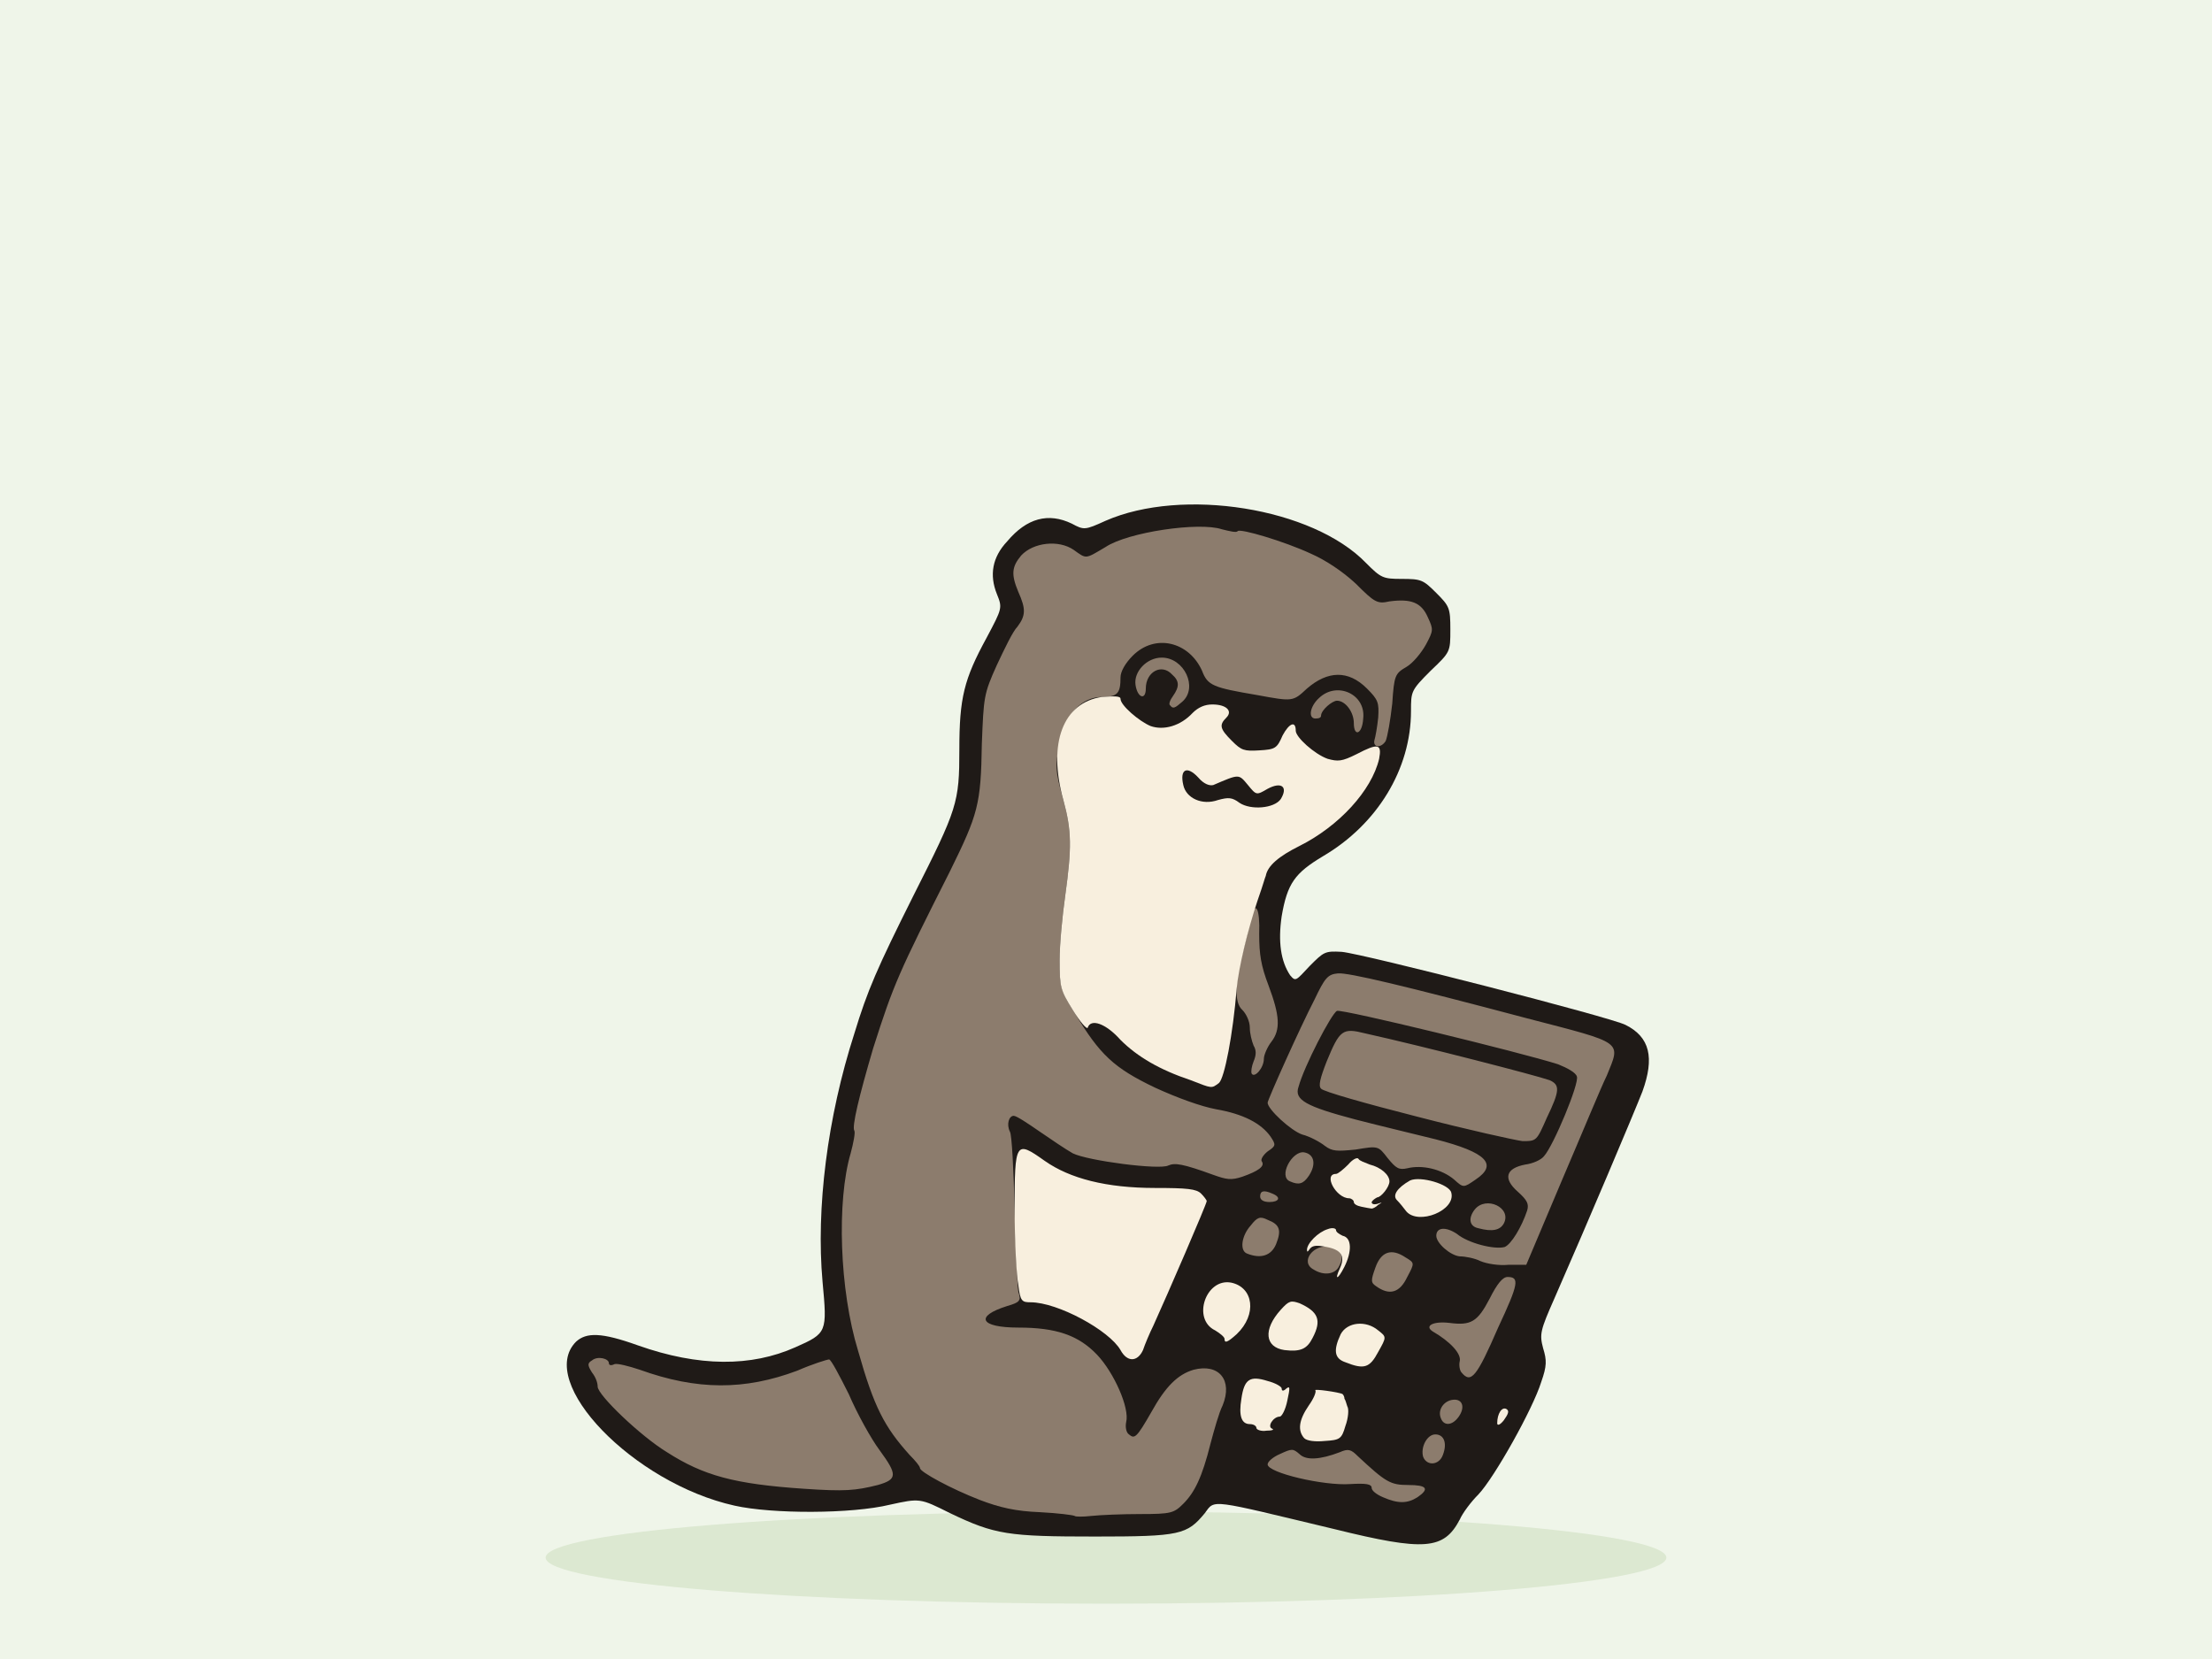
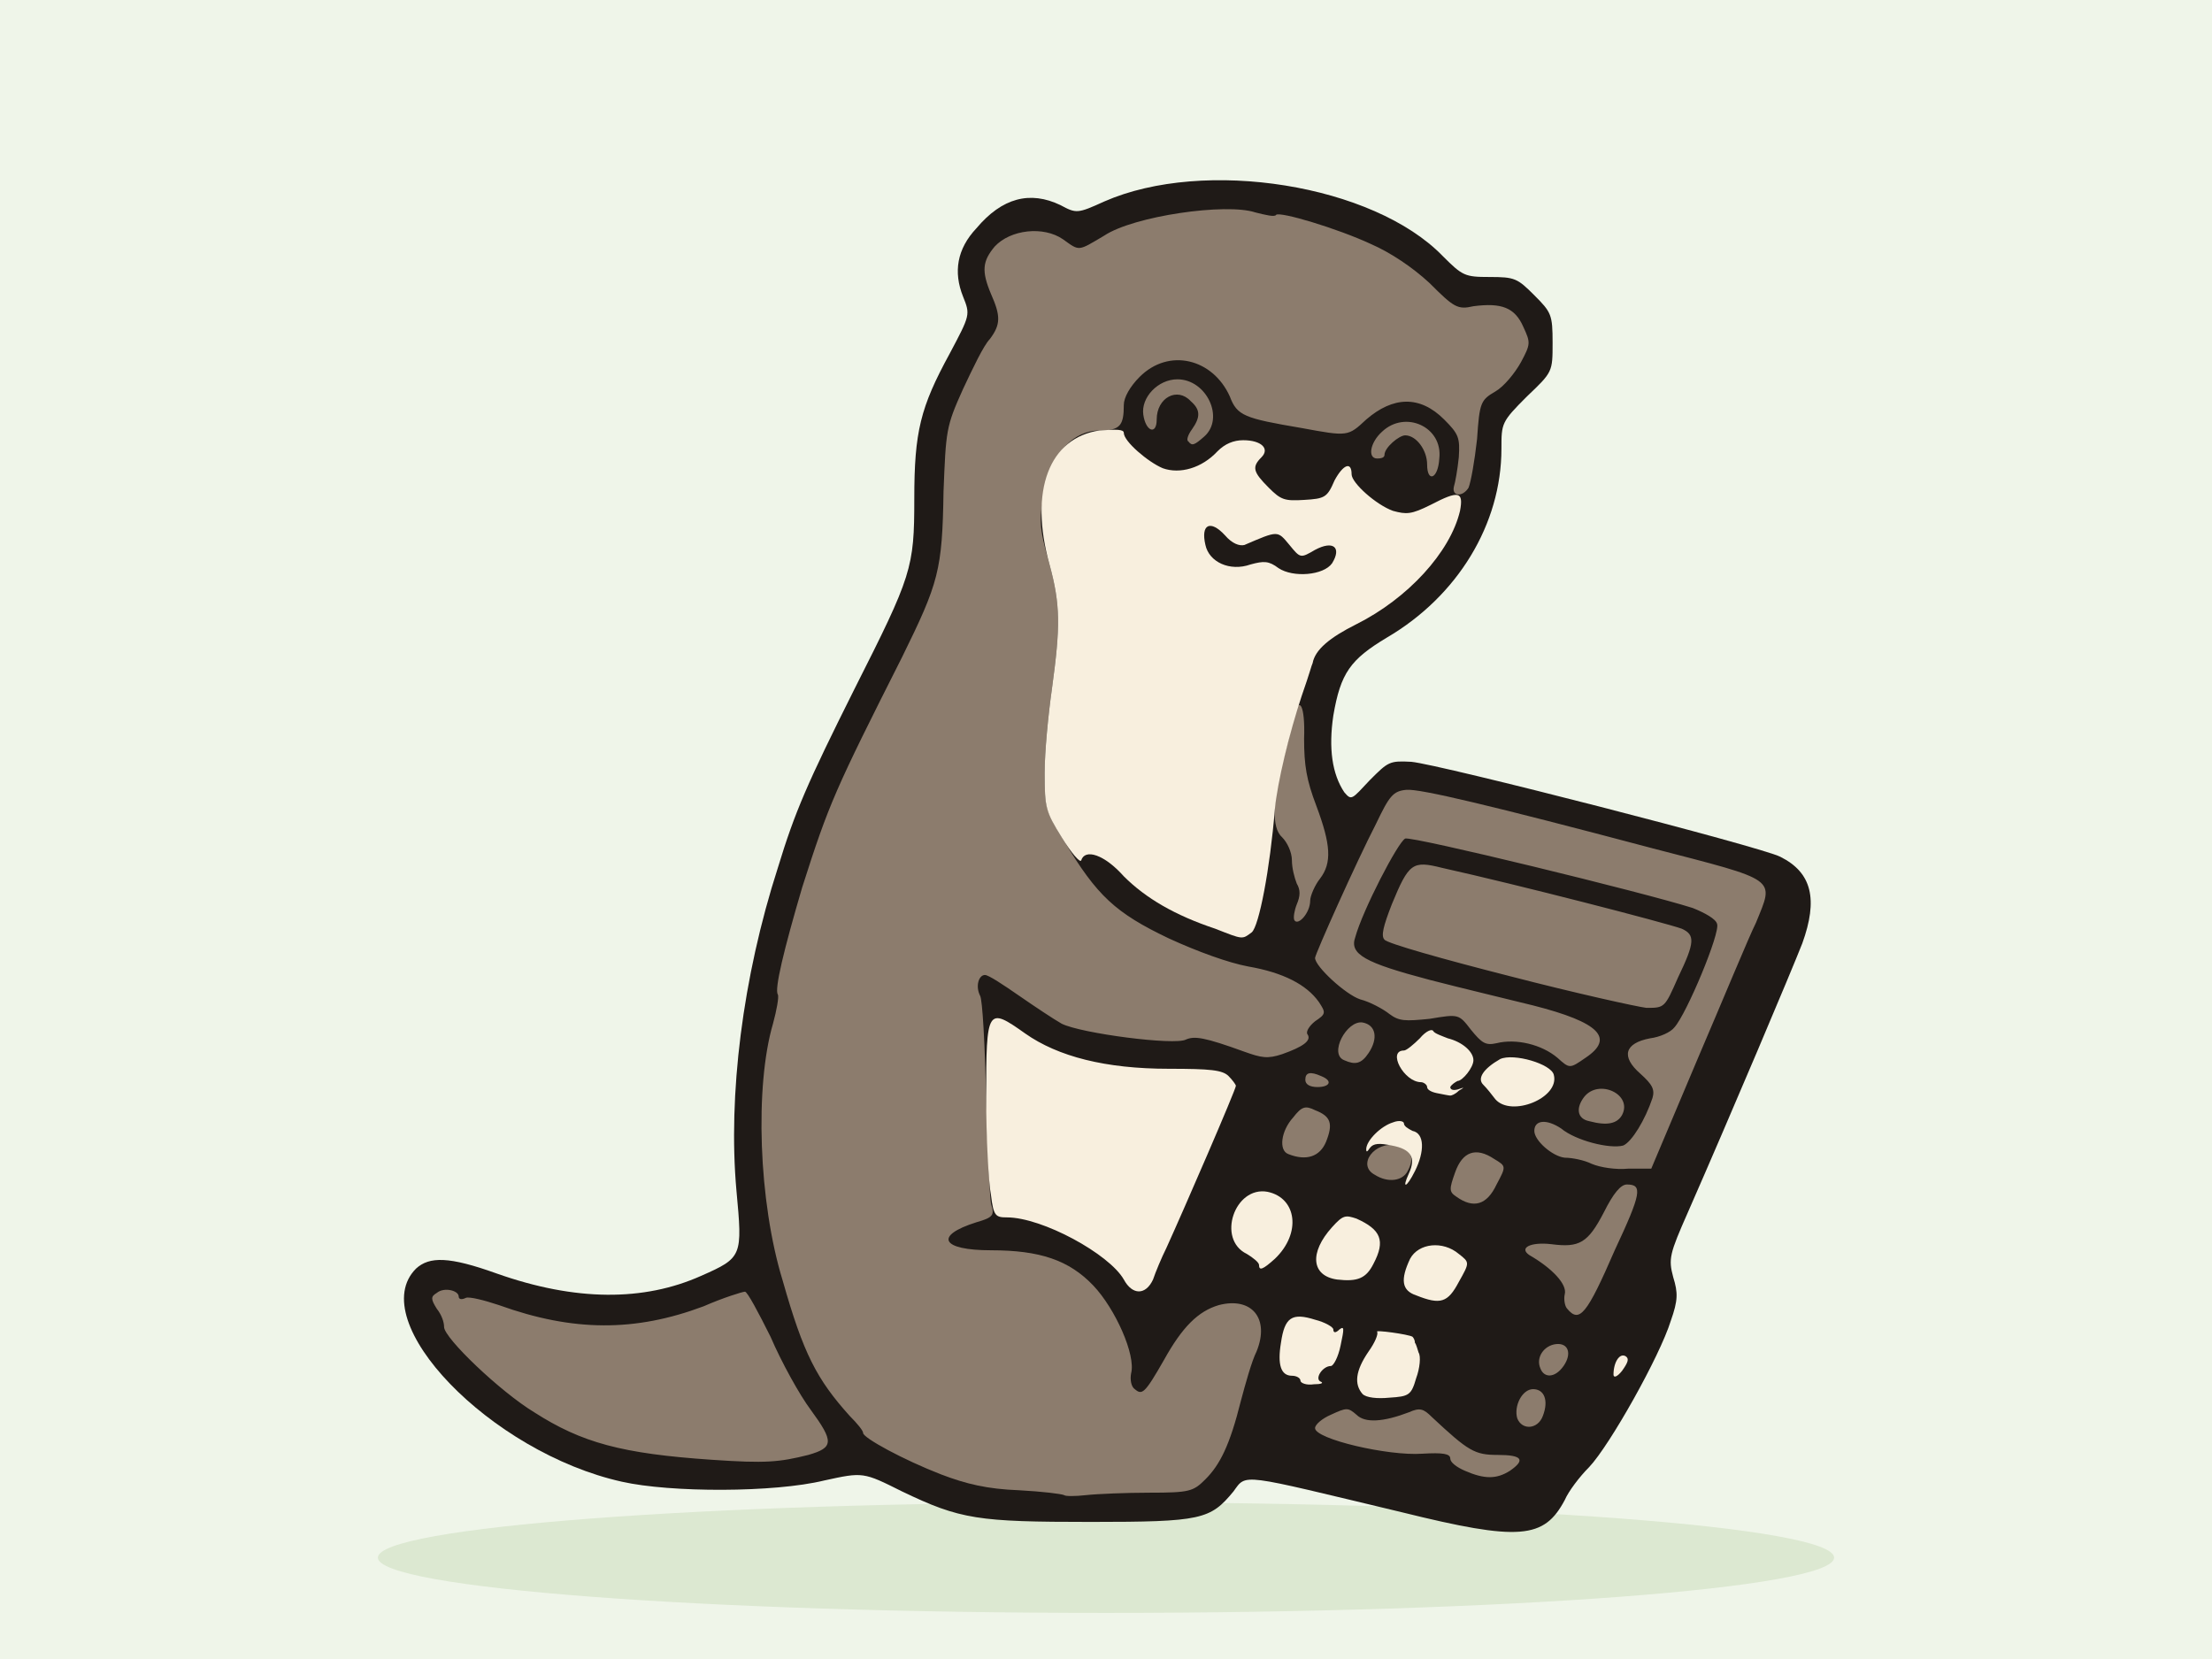
<svg xmlns="http://www.w3.org/2000/svg" viewBox="0 0 240 180">
  <rect width="240" height="180" fill="#EFF5E9" />
-   <ellipse cx="120.0" cy="169" rx="60.8" ry="5" fill="#DCE8D1" />
-   <svg x="56.7" y="50.0" width="126.7" height="122.0" viewBox="0 0 124.6 120" fill-rule="evenodd">
+   <ellipse cx="120.0" cy="169" rx="79.0" ry="6" fill="#DCE8D1" />
+   <svg x="37.6" y="13.4" width="164.7" height="158.6" viewBox="0 0 124.6 120" fill-rule="evenodd">
    <path d="M86.6 114.0C73.2 110.8 73.9 110.8 72.8 112.3C70.9 114.6 70.2 114.8 61.1 114.8C51.8 114.8 50.4 114.6 45.6 112.3C42.4 110.7 42.4 110.7 39.2 111.4C35.1 112.4 26.6 112.4 22.6 111.5C11.8 109.1 1.4 98.3 5.7 94.0C6.8 93.0 8.4 93.0 12.3 94.4C18.8 96.7 24.4 96.7 29.1 94.6C32.5 93.1 32.5 93.0 32.0 87.6C31.3 79.8 32.5 70.1 35.4 61.1C36.8 56.5 37.8 54.2 41.7 46.4C46.4 37.1 46.6 36.5 46.6 30.8C46.6 25.3 47.1 23.3 49.5 18.9C51.2 15.7 51.2 15.7 50.6 14.2C49.8 12.2 50.1 10.3 51.7 8.6C53.8 6.1 56.1 5.5 58.6 6.7C59.9 7.4 60.0 7.4 62.2 6.4C70.4 2.8 84.3 5.0 90.0 10.9C91.6 12.5 91.8 12.6 93.8 12.6C95.9 12.6 96.1 12.7 97.5 14.1C98.9 15.5 99.0 15.7 99.0 18.0C99.0 20.4 99.0 20.4 96.9 22.4C94.8 24.5 94.8 24.6 94.8 26.7C94.8 32.9 91.2 38.8 85.4 42.2C82.4 44.0 81.6 45.1 81.0 48.6C80.6 51.3 80.9 53.4 81.9 54.9C82.5 55.6 82.5 55.5 84.0 53.9C85.5 52.4 85.6 52.3 87.4 52.4C89.7 52.6 116.2 59.4 117.7 60.2C120.3 61.5 120.8 63.7 119.5 67.3C118.6 69.6 113.7 81.2 110.1 89.4C108.6 92.8 108.5 93.2 108.9 94.7C109.3 96.0 109.3 96.6 108.7 98.3C107.8 101.2 103.7 108.5 102.0 110.3C101.2 111.1 100.3 112.3 100.0 113.0C98.3 116.2 96.3 116.4 86.6 114.0Z" fill="#1F1A17" />
    <path d="M58.9 112.6C58.7 112.5 57.1 112.3 55.2 112.2C52.6 112.1 50.9 111.7 48.8 110.9C45.7 109.7 42.4 107.9 42.4 107.5C42.4 107.3 41.9 106.7 41.3 106.1C38.6 103.1 37.5 101.0 35.8 95.0C33.8 88.5 33.5 79.0 35.0 73.9C35.3 72.8 35.5 71.7 35.4 71.5C35.1 71.1 35.9 67.8 37.4 62.7C39.6 55.8 40.1 54.7 45.6 43.8C48.6 37.7 48.9 36.7 49.0 30.2C49.2 25.2 49.2 24.9 50.6 21.8C51.4 20.1 52.3 18.2 52.8 17.7C53.7 16.5 53.7 15.8 52.9 14.0C52.1 12.1 52.2 11.3 53.2 10.1C54.5 8.7 57.2 8.4 58.8 9.5C60.2 10.5 60.0 10.5 62.2 9.2C64.6 7.6 72.2 6.5 74.6 7.3C75.4 7.5 76.2 7.7 76.3 7.5C76.6 7.2 81.3 8.6 84.1 9.9C85.7 10.6 87.5 11.8 88.9 13.1C90.9 15.1 91.2 15.3 92.5 15.0C94.8 14.7 95.9 15.1 96.6 16.7C97.2 18.0 97.2 18.1 96.4 19.6C95.9 20.5 95.0 21.6 94.3 22.0C93.1 22.7 93.0 22.9 92.8 25.9C92.6 27.7 92.3 29.4 92.1 29.9C91.6 30.7 90.7 30.6 90.9 29.8C91.0 29.5 91.2 28.4 91.3 27.4C91.4 25.8 91.3 25.5 90.1 24.3C88.1 22.3 85.9 22.4 83.7 24.3C82.2 25.7 82.2 25.7 78.4 25.0C73.7 24.2 73.1 24.0 72.5 22.4C71.1 19.3 67.5 18.4 65.1 20.8C64.3 21.6 63.8 22.5 63.8 23.1C63.8 24.8 63.5 25.2 61.8 25.2C59.7 25.2 58.0 27.0 57.4 29.7C56.8 32.5 56.8 33.0 57.7 36.2C58.6 39.5 58.6 41.3 57.9 46.4C57.6 48.5 57.3 51.6 57.3 53.3C57.3 56.2 57.4 56.5 58.9 58.9C61.6 63.4 63.1 64.8 67.5 66.9C69.9 68.0 72.4 68.9 74.0 69.2C76.9 69.7 78.8 70.7 79.8 72.1C80.4 73.0 80.4 73.1 79.5 73.7C79.0 74.1 78.7 74.6 78.9 74.8C79.2 75.3 78.5 75.8 76.8 76.4C75.6 76.8 75.1 76.7 73.7 76.2C70.4 75.0 69.6 74.9 68.9 75.2C68.0 75.7 60.3 74.7 58.7 73.9C58.0 73.5 56.5 72.5 55.2 71.6C53.9 70.7 52.7 69.9 52.4 69.9C51.9 69.9 51.6 70.8 52.0 71.6C52.2 71.9 52.4 75.7 52.5 80.0C52.6 84.2 52.8 88.2 52.9 88.7C53.2 89.6 53.1 89.8 51.7 90.2C48.2 91.3 48.8 92.5 52.9 92.5C56.9 92.5 59.3 93.3 61.3 95.4C63.1 97.3 64.8 101.1 64.4 102.6C64.3 103.1 64.4 103.7 64.7 103.9C65.3 104.4 65.5 104.3 67.1 101.5C68.6 98.8 69.9 97.5 71.6 97.0C74.3 96.3 75.8 98.1 74.7 100.8C74.3 101.6 73.8 103.4 73.4 104.9C72.5 108.5 71.7 110.1 70.5 111.3C69.5 112.3 69.2 112.4 65.9 112.4C64.0 112.4 61.6 112.5 60.7 112.6C59.8 112.7 59.0 112.7 58.9 112.6ZM91.8 110.6C91.1 110.3 90.6 109.9 90.6 109.6C90.6 109.2 90.0 109.1 88.3 109.2C85.5 109.4 79.5 108.0 79.5 107.1C79.5 106.8 80.1 106.3 80.8 106.0C82.1 105.4 82.2 105.4 82.9 106.0C83.6 106.7 85.1 106.6 87.2 105.8C88.1 105.4 88.4 105.5 89.1 106.2C92.1 109.0 92.6 109.3 94.5 109.3C96.5 109.3 96.8 109.7 95.5 110.6C94.4 111.3 93.4 111.3 91.8 110.6ZM30.0 109.7C22.6 109.2 19.3 108.3 15.4 105.8C12.6 104.1 8.0 99.7 8.0 98.8C8.0 98.4 7.8 97.8 7.4 97.3C6.9 96.5 6.9 96.3 7.4 96.0C8.0 95.5 9.2 95.8 9.2 96.3C9.2 96.5 9.4 96.6 9.8 96.4C10.1 96.3 11.3 96.6 12.5 97.0C18.6 99.2 23.7 99.2 29.3 97.1C30.9 96.4 32.5 95.9 32.7 95.9C32.9 95.9 33.8 97.6 34.8 99.6C35.7 101.7 37.2 104.4 38.1 105.6C40.0 108.2 40.0 108.7 37.9 109.3C35.5 109.9 34.4 110.0 30.0 109.7ZM96.1 106.3C95.8 105.3 96.5 103.9 97.4 103.9C98.3 103.9 98.7 104.8 98.2 106.1C97.8 107.2 96.5 107.3 96.1 106.3ZM98.0 102.2C97.6 101.3 98.3 100.3 99.3 100.2C100.3 100.1 100.6 101.0 99.9 102.0C99.2 103.0 98.3 103.0 98.0 102.2ZM100.2 97.3C100.0 97.1 99.9 96.5 100.0 96.1C100.2 95.3 99.0 94.0 97.1 92.9C96.2 92.3 97.2 91.8 98.9 92.0C101.2 92.3 101.9 91.9 103.2 89.4C104.0 87.8 104.6 87.1 105.1 87.1C106.4 87.1 106.3 87.8 104.1 92.5C101.8 97.8 101.2 98.5 100.2 97.3ZM91.1 88.1C90.5 87.7 90.5 87.5 91.0 86.1C91.6 84.4 92.7 84.0 94.2 85.0C95.2 85.6 95.2 85.6 94.4 87.1C93.6 88.8 92.5 89.1 91.1 88.1ZM84.4 86.3C82.9 85.5 84.4 83.5 86.2 83.9C87.4 84.2 87.7 84.9 87.1 86.0C86.7 86.8 85.5 87.0 84.4 86.3ZM102.2 85.4C101.6 85.1 100.6 84.9 100.0 84.9C99.0 84.8 97.5 83.5 97.5 82.7C97.5 81.8 98.5 81.7 99.7 82.5C100.9 83.5 103.7 84.2 104.8 83.9C105.5 83.6 106.6 81.8 107.2 80.0C107.4 79.3 107.2 78.9 106.2 78.0C104.6 76.6 104.9 75.5 107.0 75.1C107.8 75.0 108.7 74.6 109.0 74.2C110.0 73.1 112.8 66.4 112.5 65.7C112.4 65.3 111.5 64.8 110.5 64.4C106.4 63.1 87.5 58.5 86.9 58.7C86.3 59.0 83.4 64.6 82.8 66.8C82.3 68.2 83.6 68.9 88.9 70.3C91.6 71.0 95.4 71.9 97.4 72.4C102.9 73.8 104.1 75.1 101.7 76.7C100.4 77.6 100.4 77.6 99.4 76.7C98.1 75.6 96.0 75.1 94.4 75.5C93.5 75.7 93.2 75.5 92.3 74.4C91.3 73.1 91.3 73.1 88.9 73.5C86.9 73.7 86.4 73.7 85.6 73.1C85.1 72.7 84.0 72.1 83.2 71.9C82.0 71.5 79.5 69.2 79.5 68.5C79.5 68.2 82.9 60.6 84.5 57.5C85.6 55.2 85.9 54.8 87.0 54.7C88.1 54.6 94.0 56.0 107.2 59.5C117.6 62.2 117.2 61.9 115.7 65.6C115.1 66.8 113.0 71.9 110.9 76.8L107.1 85.8 L105.2 85.8C104.2 85.9 102.9 85.7 102.2 85.4ZM77.3 84.6C76.5 84.3 76.7 82.7 77.7 81.6C78.4 80.7 78.7 80.6 79.5 81.0C80.8 81.5 81.0 82.1 80.4 83.6C79.9 84.8 78.8 85.2 77.3 84.6ZM102.0 81.9C101.0 81.7 100.9 80.8 101.6 79.9C102.8 78.4 105.6 79.7 104.7 81.4C104.3 82.1 103.5 82.3 102.0 81.9ZM78.7 78.5C78.7 77.9 79.1 77.8 80.0 78.2C81.0 78.6 80.7 79.1 79.7 79.1C79.1 79.1 78.7 78.9 78.7 78.5ZM81.9 76.9C80.6 76.4 82.1 73.6 83.4 73.8C84.5 74.0 84.7 75.1 83.9 76.3C83.3 77.2 82.8 77.3 81.9 76.9ZM95.5 70.0C90.0 68.6 85.4 67.3 85.2 67.0C84.9 66.7 85.1 65.9 85.8 64.1C87.2 60.7 87.5 60.5 89.9 61.1C96.2 62.5 108.2 65.6 109.6 66.1C110.7 66.6 110.7 67.2 109.3 70.1C108.2 72.6 108.2 72.6 106.7 72.6C105.9 72.5 100.9 71.4 95.5 70.0ZM77.8 65.4C77.7 65.2 77.8 64.6 78.0 64.1C78.3 63.4 78.3 62.9 78.0 62.4C77.8 61.9 77.6 61.1 77.6 60.5C77.6 59.8 77.2 59.0 76.8 58.6C75.9 57.8 76.0 55.6 77.0 51.8C77.3 50.7 77.6 49.4 77.7 48.8C78.2 46.8 78.7 47.8 78.6 50.5C78.6 52.7 78.8 53.9 79.6 56.0C80.8 59.2 80.9 60.7 79.9 62.0C79.5 62.5 79.1 63.4 79.1 63.8C79.1 64.8 78.1 65.9 77.8 65.4ZM88.7 28.0C88.7 26.8 87.8 25.6 86.9 25.6C86.4 25.6 85.2 26.6 85.2 27.2C85.2 27.4 85.0 27.5 84.6 27.5C83.8 27.5 84.0 26.2 85.0 25.3C86.9 23.5 90.0 24.9 89.7 27.5C89.6 29.2 88.7 29.5 88.7 28.0ZM69.1 26.1C68.9 26.0 69.1 25.5 69.4 25.1C70.1 24.1 70.1 23.5 69.3 22.8C68.2 21.6 66.5 22.5 66.5 24.3C66.5 25.6 65.6 25.3 65.4 23.9C65.2 22.5 66.6 21.0 68.2 21.0C70.6 21.0 72.1 24.2 70.4 25.7C69.6 26.4 69.4 26.5 69.1 26.1Z" fill="#8C7C6D" />
    <path d="M83.4 104.3C82.7 103.5 82.8 102.4 83.9 100.8C84.4 100.1 84.7 99.4 84.6 99.2C84.3 99.0 87.2 99.4 87.5 99.6C87.6 99.7 87.7 99.9 87.7 100.1C87.8 100.2 87.9 100.6 88.0 100.9C88.2 101.2 88.1 102.2 87.8 103.0C87.4 104.4 87.2 104.5 85.6 104.6C84.6 104.7 83.7 104.6 83.4 104.3ZM78.3 103.2C78.3 103.0 78.0 102.8 77.6 102.8C76.7 102.8 76.4 101.9 76.7 100.1C77.0 98.0 77.6 97.6 79.5 98.2C80.3 98.4 81.0 98.8 81.0 99.0C81.0 99.3 81.2 99.3 81.5 99.0C81.9 98.7 81.9 98.9 81.6 100.3C81.4 101.3 81.0 102.0 80.8 102.0C80.1 102.0 79.4 103.1 80.0 103.3C80.2 103.4 80.0 103.5 79.4 103.5C78.8 103.6 78.3 103.4 78.3 103.2ZM104.0 102.7C104.0 101.7 104.5 100.9 105.0 101.2C105.3 101.4 105.2 101.7 104.7 102.4C104.3 102.9 104.0 103.0 104.0 102.7ZM87.8 96.2C86.6 95.8 86.5 94.9 87.3 93.2C88.0 91.9 90.0 91.7 91.3 92.8C92.2 93.5 92.2 93.5 91.3 95.1C90.4 96.8 89.8 97.0 87.8 96.2ZM63.8 94.9C62.6 92.8 57.1 89.8 54.2 89.8C53.3 89.8 53.1 89.7 52.9 88.0C52.7 87.0 52.5 83.3 52.5 79.9C52.5 72.6 52.6 72.5 55.7 74.7C58.4 76.6 62.3 77.6 67.5 77.6C70.9 77.6 71.9 77.7 72.4 78.2C72.7 78.5 73.0 78.9 73.0 79.0C73.0 79.3 68.8 89.0 67.3 92.3C66.9 93.1 66.4 94.3 66.2 94.9C65.6 96.2 64.5 96.2 63.8 94.9ZM81.3 94.9C79.2 94.6 79.0 92.7 80.9 90.6C81.8 89.6 82.0 89.6 82.9 89.9C84.9 90.8 85.3 91.7 84.3 93.6C83.7 94.8 83.0 95.1 81.3 94.9ZM74.9 93.7C74.9 93.5 74.4 93.1 73.9 92.8C71.4 91.6 72.9 87.2 75.6 87.7C78.0 88.2 78.4 91.1 76.2 93.2C75.2 94.1 74.9 94.2 74.9 93.7ZM87.2 86.2C87.8 84.9 87.4 84.2 85.8 83.9C84.8 83.7 84.3 83.7 84.0 84.1C83.8 84.4 83.7 84.5 83.7 84.2C83.7 83.5 84.9 82.3 85.9 82.0C86.4 81.8 86.8 81.9 86.8 82.1C86.8 82.3 87.1 82.5 87.5 82.7C88.5 82.9 88.5 84.4 87.7 86.0C87.0 87.4 86.6 87.5 87.2 86.2ZM94.3 80.1C94.0 79.7 93.6 79.2 93.3 78.9C92.8 78.4 93.3 77.6 94.7 76.8C95.8 76.3 98.9 77.2 99.1 78.1C99.6 80.0 95.6 81.6 94.3 80.1ZM89.5 79.6C89.0 79.5 88.7 79.3 88.7 79.1C88.7 78.9 88.4 78.7 88.2 78.7C86.8 78.7 85.4 76.1 86.8 76.1C87.0 76.1 87.6 75.6 88.1 75.1C88.6 74.5 89.1 74.3 89.2 74.5C89.3 74.7 89.9 74.9 90.4 75.1C91.6 75.4 92.5 76.2 92.5 76.9C92.5 77.5 91.6 78.6 91.2 78.6C91.0 78.7 90.7 78.9 90.6 79.1C90.6 79.3 90.8 79.4 91.2 79.3C91.8 79.1 91.8 79.1 91.3 79.4C91.0 79.7 90.7 79.8 90.6 79.8C90.5 79.8 90.0 79.7 89.5 79.6ZM71.3 66.1C68.0 65.0 65.6 63.6 63.8 61.8C62.2 60.0 60.6 59.5 60.3 60.5C60.2 60.7 59.5 59.9 58.7 58.6C57.4 56.5 57.3 56.2 57.3 53.3C57.3 51.6 57.6 48.5 57.9 46.4C58.6 41.3 58.6 39.5 57.7 36.2C56.0 30.1 57.7 25.8 61.8 25.2C63.2 25.1 63.8 25.1 63.8 25.4C63.8 26.1 65.8 27.8 67.0 28.3C68.4 28.8 70.2 28.3 71.5 26.9C72.1 26.3 72.8 26.0 73.6 26.0C75.1 26.0 75.8 26.7 75.1 27.4C74.3 28.2 74.4 28.6 75.7 29.9C76.7 30.9 77.0 31.0 78.6 30.9C80.3 30.8 80.5 30.7 81.1 29.3C81.8 28.0 82.5 27.7 82.5 28.8C82.5 29.5 84.5 31.3 85.9 31.8C87.0 32.1 87.4 32.1 89.0 31.3C91.3 30.1 91.7 30.2 91.4 31.8C90.6 35.2 87.1 39.0 82.9 41.1C80.7 42.2 79.5 43.2 79.3 44.3C79.2 44.5 79.1 45.0 78.4 47.0C77.4 50.0 76.4 54.1 76.2 56.3C75.8 61.2 74.9 65.9 74.3 66.4C73.5 67.0 73.6 67.0 71.3 66.1ZM80.9 36.1C81.7 34.8 81.0 34.2 79.5 35.0C78.3 35.7 78.3 35.7 77.4 34.6C76.4 33.4 76.5 33.4 73.7 34.6C73.3 34.7 72.7 34.5 72.1 33.8C70.9 32.5 70.1 32.9 70.5 34.6C70.8 36.0 72.5 36.8 74.2 36.2C75.3 35.9 75.7 35.9 76.5 36.5C77.7 37.3 80.2 37.1 80.9 36.1Z" fill="#F8EFDE" />
  </svg>
</svg>
